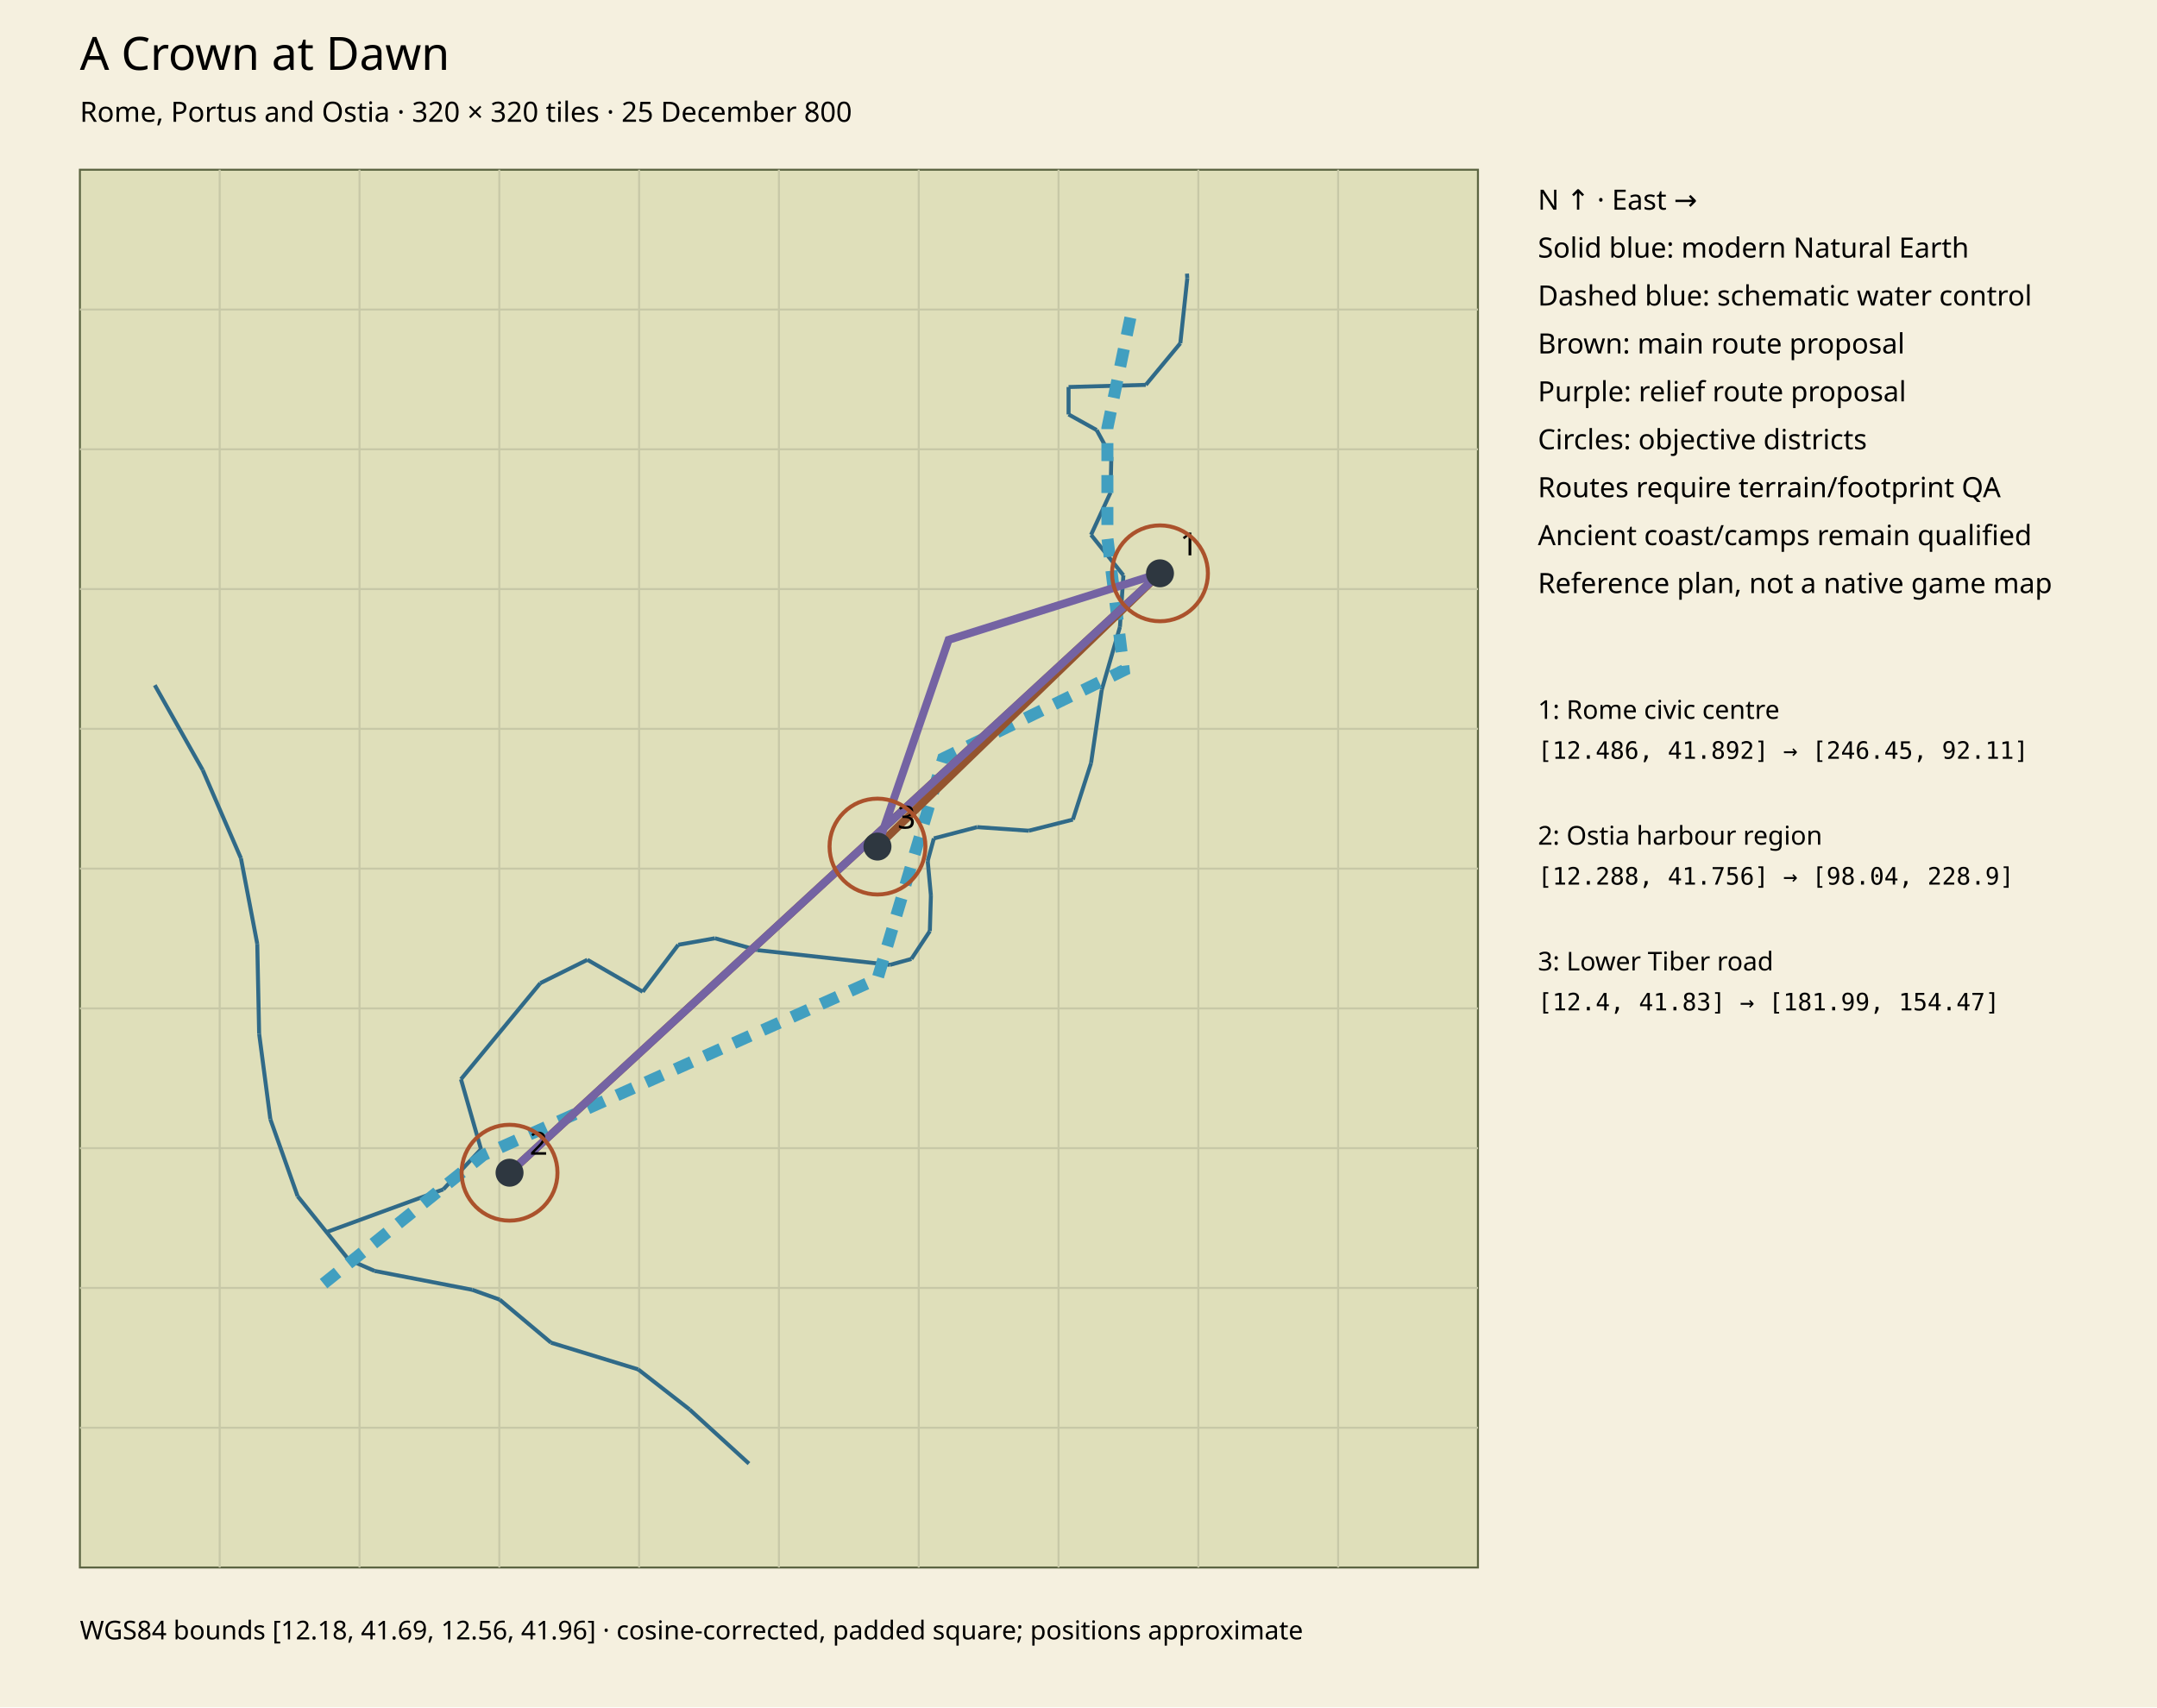
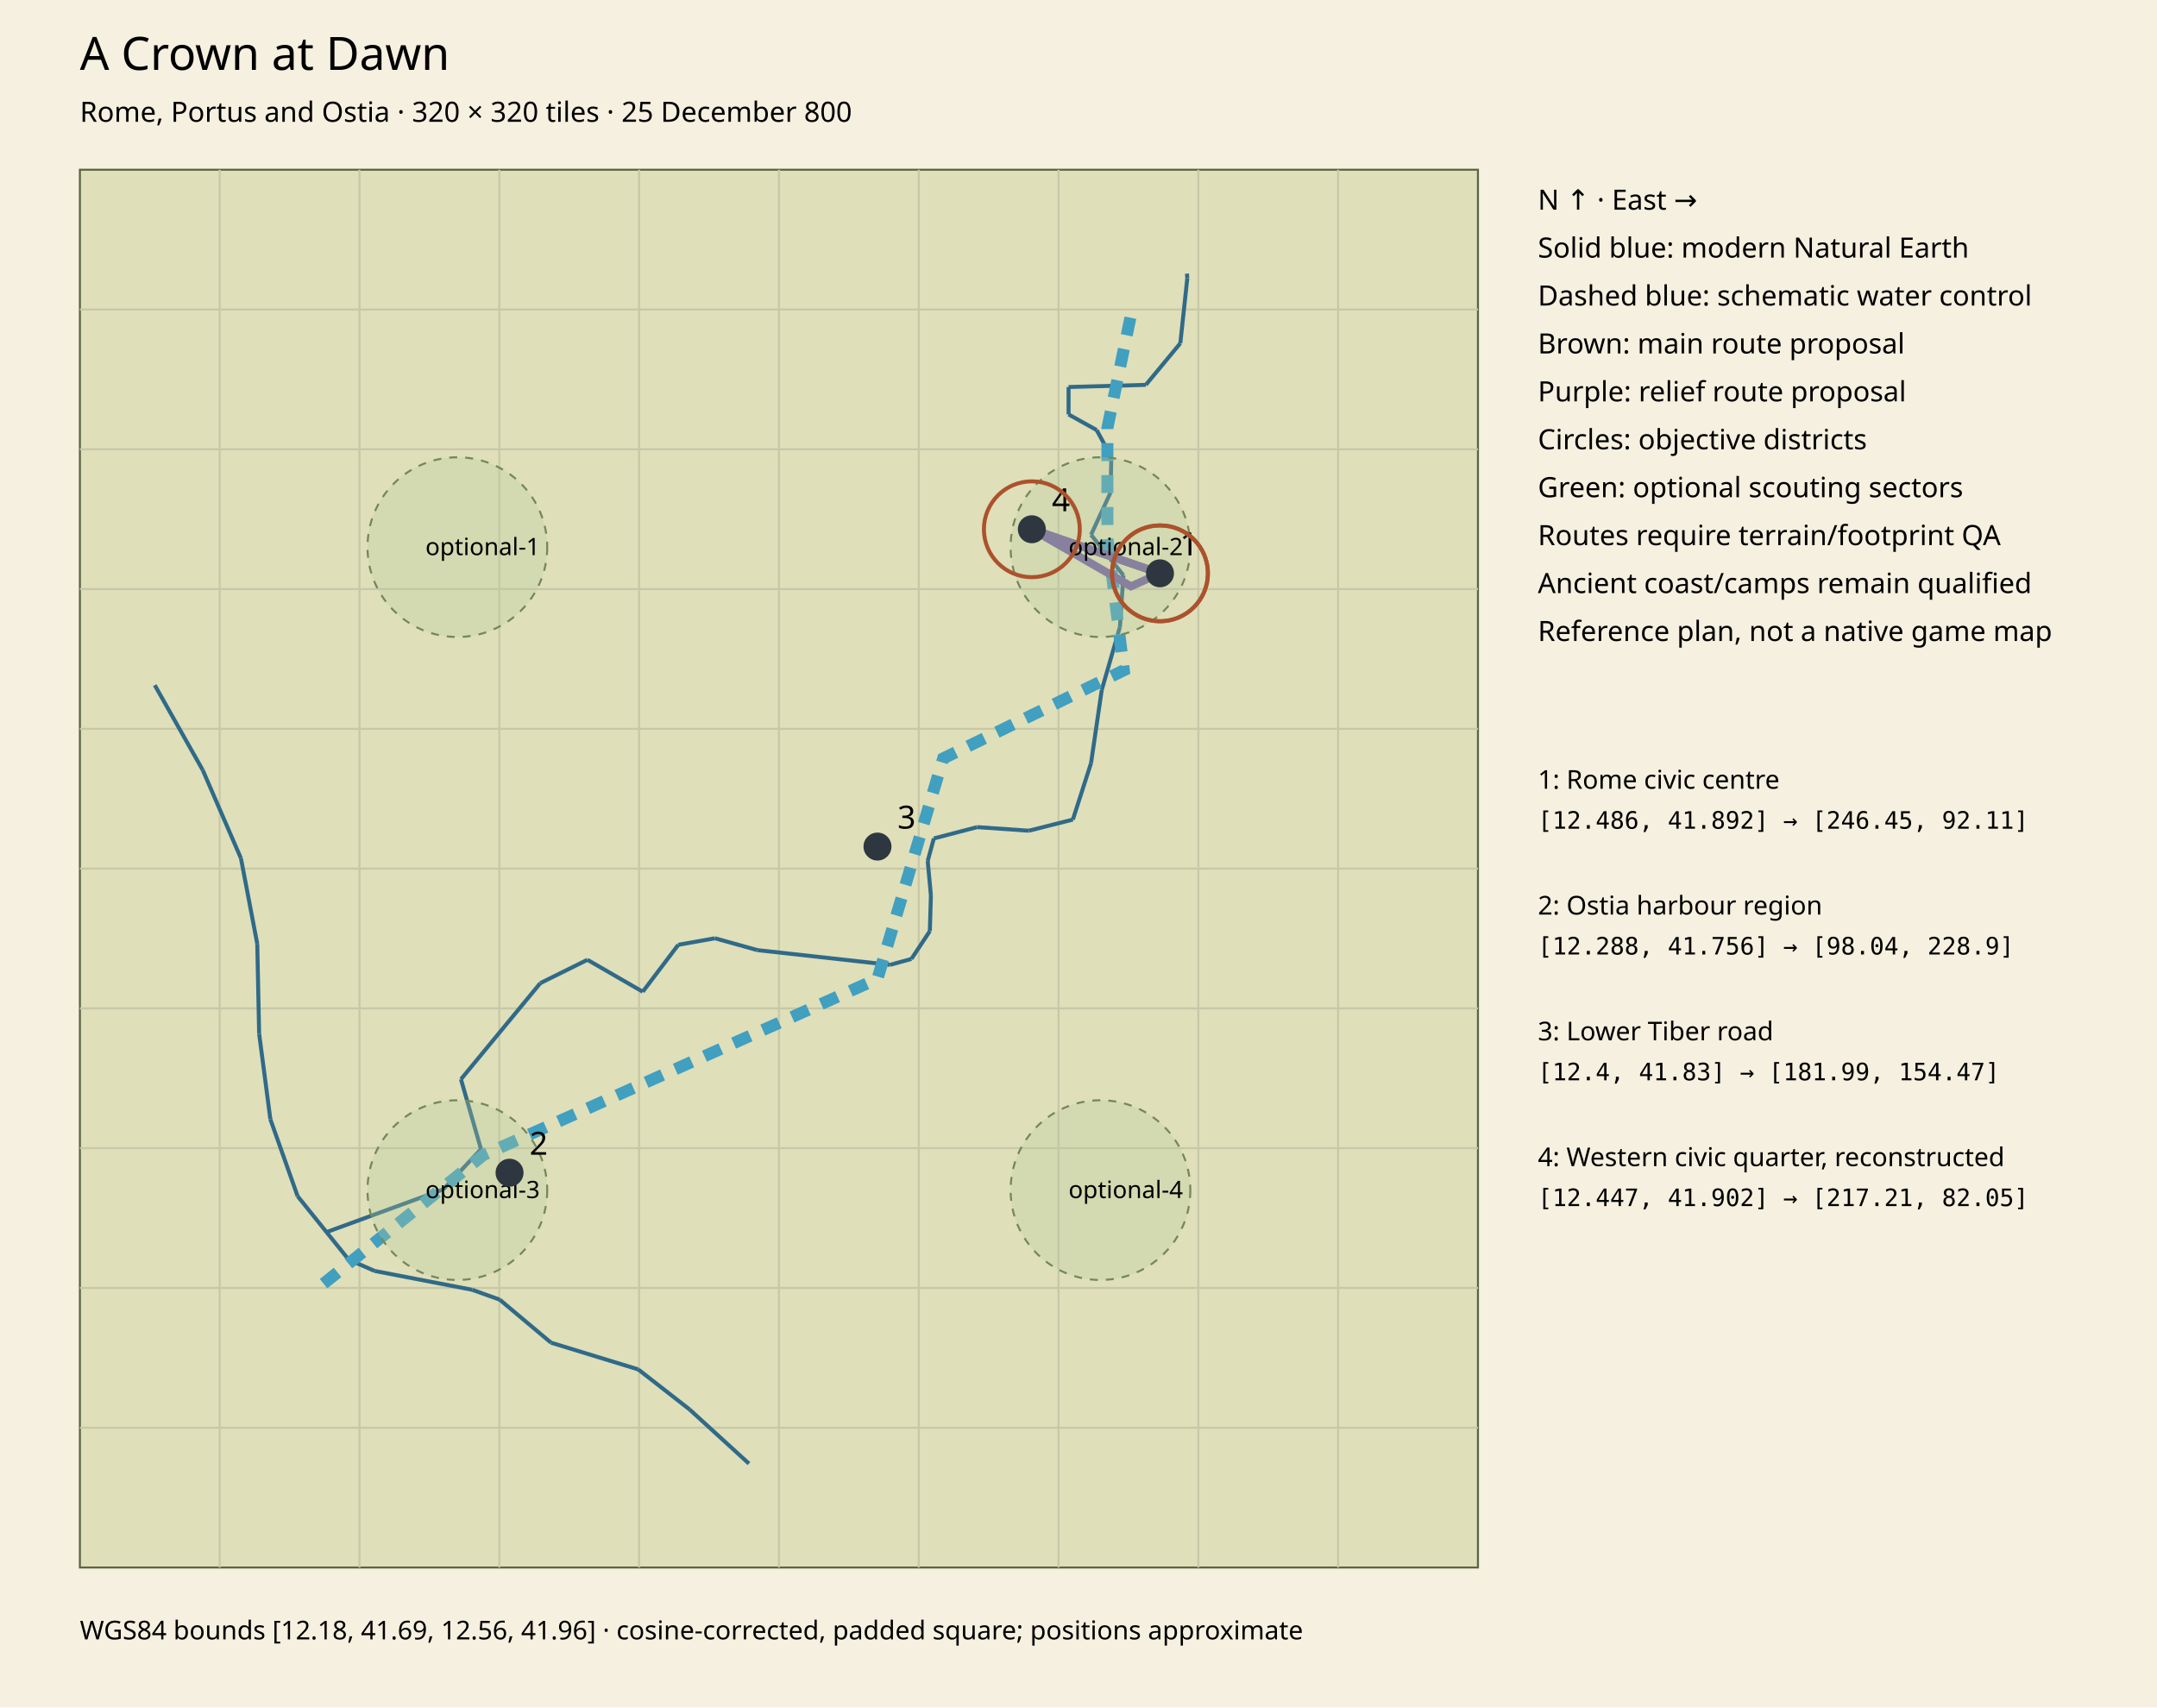
<svg xmlns="http://www.w3.org/2000/svg" viewBox="0 0 1080 855" role="img" aria-label="A Crown at Dawn: geographic design controls">
  <rect width="1080" height="855" fill="#f5f0df" />
  <text x="40" y="35" font-family="sans-serif" font-size="23">A Crown at Dawn</text>
  <text x="40" y="61" font-family="sans-serif" font-size="14">Rome, Portus and Ostia · 320 × 320 tiles · 25 December 800</text>
  <rect x="40" y="85" width="700" height="700" fill="#dfdfba" stroke="#5c6542" />
  <path d="M 110 85 V785 M40 155 H740" stroke="#c7c8a7" fill="none" />
  <path d="M 180 85 V785 M40 225 H740" stroke="#c7c8a7" fill="none" />
  <path d="M 250 85 V785 M40 295 H740" stroke="#c7c8a7" fill="none" />
  <path d="M 320 85 V785 M40 365 H740" stroke="#c7c8a7" fill="none" />
  <path d="M 390 85 V785 M40 435 H740" stroke="#c7c8a7" fill="none" />
  <path d="M 460 85 V785 M40 505 H740" stroke="#c7c8a7" fill="none" />
  <path d="M 530 85 V785 M40 575 H740" stroke="#c7c8a7" fill="none" />
  <path d="M 600 85 V785 M40 645 H740" stroke="#c7c8a7" fill="none" />
  <path d="M 670 85 V785 M40 715 H740" stroke="#c7c8a7" fill="none" />
  <polyline points="374.99,732.97 345.24,705.83" fill="none" stroke="#306a88" stroke-width="2" />
  <polyline points="345.24,705.83 319.54,685.79" fill="none" stroke="#306a88" stroke-width="2" />
  <polyline points="319.54,685.79 275.89,672.41" fill="none" stroke="#306a88" stroke-width="2" />
  <polyline points="275.89,672.41 250.20,650.86" fill="none" stroke="#306a88" stroke-width="2" />
  <polyline points="250.20,650.86 236.42,645.92" fill="none" stroke="#306a88" stroke-width="2" />
  <polyline points="236.42,645.92 187.57,636.49" fill="none" stroke="#306a88" stroke-width="2" />
  <polyline points="187.57,636.49 174.58,630.82" fill="none" stroke="#306a88" stroke-width="2" />
  <polyline points="174.58,630.82 149.02,599.05" fill="none" stroke="#306a88" stroke-width="2" />
  <polyline points="149.02,599.05 135.37,560.52" fill="none" stroke="#306a88" stroke-width="2" />
  <polyline points="135.37,560.52 129.75,517.68" fill="none" stroke="#306a88" stroke-width="2" />
  <polyline points="129.75,517.68 128.81,472.68" fill="none" stroke="#306a88" stroke-width="2" />
  <polyline points="128.81,472.68 120.64,429.84" fill="none" stroke="#306a88" stroke-width="2" />
  <polyline points="120.64,429.84 101.51,385.65" fill="none" stroke="#306a88" stroke-width="2" />
  <polyline points="101.51,385.65 77.50,343.14" fill="none" stroke="#306a88" stroke-width="2" />
  <polyline points="594.32,137.03 594.47,139.40" fill="none" stroke="#306a88" stroke-width="2" />
  <polyline points="594.47,139.40 590.98,171.90" fill="none" stroke="#306a88" stroke-width="2" />
  <polyline points="590.98,171.90 573.71,192.74" fill="none" stroke="#306a88" stroke-width="2" />
  <polyline points="573.71,192.74 535.03,193.82" fill="none" stroke="#306a88" stroke-width="2" />
  <polyline points="535.03,193.82 535.03,207.55" fill="none" stroke="#306a88" stroke-width="2" />
  <polyline points="535.03,207.55 549.09,215.37" fill="none" stroke="#306a88" stroke-width="2" />
  <polyline points="549.09,215.37 556.44,228.84" fill="none" stroke="#306a88" stroke-width="2" />
  <polyline points="556.44,228.84 556.05,246.64" fill="none" stroke="#306a88" stroke-width="2" />
  <polyline points="556.05,246.64 546.28,267.83" fill="none" stroke="#306a88" stroke-width="2" />
  <polyline points="546.28,267.83 562.48,288.11" fill="none" stroke="#306a88" stroke-width="2" />
  <polyline points="562.48,288.11 560.74,313.98" fill="none" stroke="#306a88" stroke-width="2" />
  <polyline points="560.74,313.98 551.64,345.51" fill="none" stroke="#306a88" stroke-width="2" />
  <polyline points="551.64,345.51 546.28,382.16" fill="none" stroke="#306a88" stroke-width="2" />
  <polyline points="546.28,382.16 537.18,410.45" fill="none" stroke="#306a88" stroke-width="2" />
  <polyline points="537.18,410.45 515.10,416.02" fill="none" stroke="#306a88" stroke-width="2" />
  <polyline points="515.10,416.02 489.25,414.22" fill="none" stroke="#306a88" stroke-width="2" />
  <polyline points="489.25,414.22 467.57,419.88" fill="none" stroke="#306a88" stroke-width="2" />
  <polyline points="467.57,419.88 464.50,431.18" fill="none" stroke="#306a88" stroke-width="2" />
  <polyline points="464.50,431.18 466.10,448.43" fill="none" stroke="#306a88" stroke-width="2" />
  <polyline points="466.10,448.43 465.57,466.29" fill="none" stroke="#306a88" stroke-width="2" />
  <polyline points="465.57,466.29 456.34,480.23" fill="none" stroke="#306a88" stroke-width="2" />
  <polyline points="456.34,480.23 445.63,483.19" fill="none" stroke="#306a88" stroke-width="2" />
  <polyline points="445.63,483.19 379.23,475.82" fill="none" stroke="#306a88" stroke-width="2" />
  <polyline points="379.23,475.82 357.96,469.89" fill="none" stroke="#306a88" stroke-width="2" />
  <polyline points="357.96,469.89 339.62,473.14" fill="none" stroke="#306a88" stroke-width="2" />
  <polyline points="339.62,473.14 321.82,496.66" fill="none" stroke="#306a88" stroke-width="2" />
  <polyline points="321.82,496.66 294.11,480.66" fill="none" stroke="#306a88" stroke-width="2" />
  <polyline points="294.11,480.66 270.54,492.34" fill="none" stroke="#306a88" stroke-width="2" />
  <polyline points="270.54,492.34 230.80,540.48" fill="none" stroke="#306a88" stroke-width="2" />
  <polyline points="230.80,540.48 240.83,575.50" fill="none" stroke="#306a88" stroke-width="2" />
  <polyline points="240.83,575.50 221.96,595.63" fill="none" stroke="#306a88" stroke-width="2" />
  <polyline points="221.96,595.63 163.34,617.09" fill="none" stroke="#306a88" stroke-width="2" />
  <polyline points="565.99,159.10 554.47,214.29 554.47,269.46 562.70,335.68 472.24,379.81 439.35,490.19 241.97,578.47 159.75,644.67" fill="none" stroke="#419fc0" stroke-width="6" stroke-dasharray="9 7" />
-   <polyline points="439.35,423.96 580.80,287.12 255.13,587.29" fill="none" stroke="#94542f" stroke-width="4" />
-   <polyline points="439.35,423.96 474.97,320.43 580.80,287.12 255.13,587.29" fill="none" stroke="#7463a3" stroke-width="4" />
+   <polyline points="580.80,287.12 516.64,265.05 580.80,287.12" fill="none" stroke="#94542f" stroke-width="4" />
+   <polyline points="580.80,287.12 566.27,293.64 516.64,265.05 580.80,287.12" fill="none" stroke="#7463a3" stroke-width="4" />
+   <circle cx="229.00" cy="274.00" r="45" fill="#b6c997" fill-opacity=".3" stroke="#75875a" stroke-dasharray="4 4" />
+   <text x="213.00" y="278.00" font-family="sans-serif" font-size="12">optional-1</text>
+   <circle cx="551.00" cy="274.00" r="45" fill="#b6c997" fill-opacity=".3" stroke="#75875a" stroke-dasharray="4 4" />
+   <text x="535.00" y="278.00" font-family="sans-serif" font-size="12">optional-2</text>
+   <circle cx="229.00" cy="596.00" r="45" fill="#b6c997" fill-opacity=".3" stroke="#75875a" stroke-dasharray="4 4" />
+   <text x="213.00" y="600.00" font-family="sans-serif" font-size="12">optional-3</text>
+   <circle cx="551.00" cy="596.00" r="45" fill="#b6c997" fill-opacity=".3" stroke="#75875a" stroke-dasharray="4 4" />
+   <text x="535.00" y="600.00" font-family="sans-serif" font-size="12">optional-4</text>
  <circle cx="580.80" cy="287.12" r="7" fill="#2e3740" />
  <text x="590.80" y="278.12" font-family="sans-serif" font-size="16">1</text>
  <circle cx="255.13" cy="587.29" r="7" fill="#2e3740" />
  <text x="265.13" y="578.29" font-family="sans-serif" font-size="16">2</text>
  <circle cx="439.35" cy="423.96" r="7" fill="#2e3740" />
  <text x="449.35" y="414.96" font-family="sans-serif" font-size="16">3</text>
-   <circle cx="439.35" cy="423.96" r="24" fill="none" stroke="#ab522c" stroke-width="2" />
+   <circle cx="516.64" cy="265.05" r="7" fill="#2e3740" />
+   <text x="526.64" y="256.05" font-family="sans-serif" font-size="16">4</text>
  <circle cx="580.80" cy="287.12" r="24" fill="none" stroke="#ab522c" stroke-width="2" />
-   <circle cx="255.13" cy="587.29" r="24" fill="none" stroke="#ab522c" stroke-width="2" />
+   <circle cx="516.64" cy="265.05" r="24" fill="none" stroke="#ab522c" stroke-width="2" />
+   <circle cx="580.80" cy="287.12" r="24" fill="none" stroke="#ab522c" stroke-width="2" />
  <text x="770" y="105" font-family="sans-serif" font-size="14">N ↑ · East →</text>
  <text x="770" y="129" font-family="sans-serif" font-size="14">Solid blue: modern Natural Earth</text>
  <text x="770" y="153" font-family="sans-serif" font-size="14">Dashed blue: schematic water control</text>
  <text x="770" y="177" font-family="sans-serif" font-size="14">Brown: main route proposal</text>
  <text x="770" y="201" font-family="sans-serif" font-size="14">Purple: relief route proposal</text>
  <text x="770" y="225" font-family="sans-serif" font-size="14">Circles: objective districts</text>
-   <text x="770" y="249" font-family="sans-serif" font-size="14">Routes require terrain/footprint QA</text>
-   <text x="770" y="273" font-family="sans-serif" font-size="14">Ancient coast/camps remain qualified</text>
-   <text x="770" y="297" font-family="sans-serif" font-size="14">Reference plan, not a native game map</text>
-   <text x="770" y="360" font-family="sans-serif" font-size="13">1: Rome civic centre</text>
-   <text x="770" y="380" font-family="monospace" font-size="12">[12.486, 41.892] → [246.45, 92.11]</text>
-   <text x="770" y="423" font-family="sans-serif" font-size="13">2: Ostia harbour region</text>
-   <text x="770" y="443" font-family="monospace" font-size="12">[12.288, 41.756] → [98.04, 228.9]</text>
-   <text x="770" y="486" font-family="sans-serif" font-size="13">3: Lower Tiber road</text>
-   <text x="770" y="506" font-family="monospace" font-size="12">[12.4, 41.83] → [181.99, 154.47]</text>
+   <text x="770" y="249" font-family="sans-serif" font-size="14">Green: optional scouting sectors</text>
+   <text x="770" y="273" font-family="sans-serif" font-size="14">Routes require terrain/footprint QA</text>
+   <text x="770" y="297" font-family="sans-serif" font-size="14">Ancient coast/camps remain qualified</text>
+   <text x="770" y="321" font-family="sans-serif" font-size="14">Reference plan, not a native game map</text>
+   <text x="770" y="395" font-family="sans-serif" font-size="13">1: Rome civic centre</text>
+   <text x="770" y="415" font-family="monospace" font-size="12">[12.486, 41.892] → [246.45, 92.11]</text>
+   <text x="770" y="458" font-family="sans-serif" font-size="13">2: Ostia harbour region</text>
+   <text x="770" y="478" font-family="monospace" font-size="12">[12.288, 41.756] → [98.04, 228.9]</text>
+   <text x="770" y="521" font-family="sans-serif" font-size="13">3: Lower Tiber road</text>
+   <text x="770" y="541" font-family="monospace" font-size="12">[12.4, 41.83] → [181.99, 154.47]</text>
+   <text x="770" y="584" font-family="sans-serif" font-size="13">4: Western civic quarter, reconstructed </text>
+   <text x="770" y="604" font-family="monospace" font-size="12">[12.447, 41.902] → [217.21, 82.05]</text>
  <text x="40" y="821" font-family="sans-serif" font-size="13">WGS84 bounds [12.18, 41.69, 12.56, 41.96] · cosine-corrected, padded square; positions approximate</text>
</svg>
